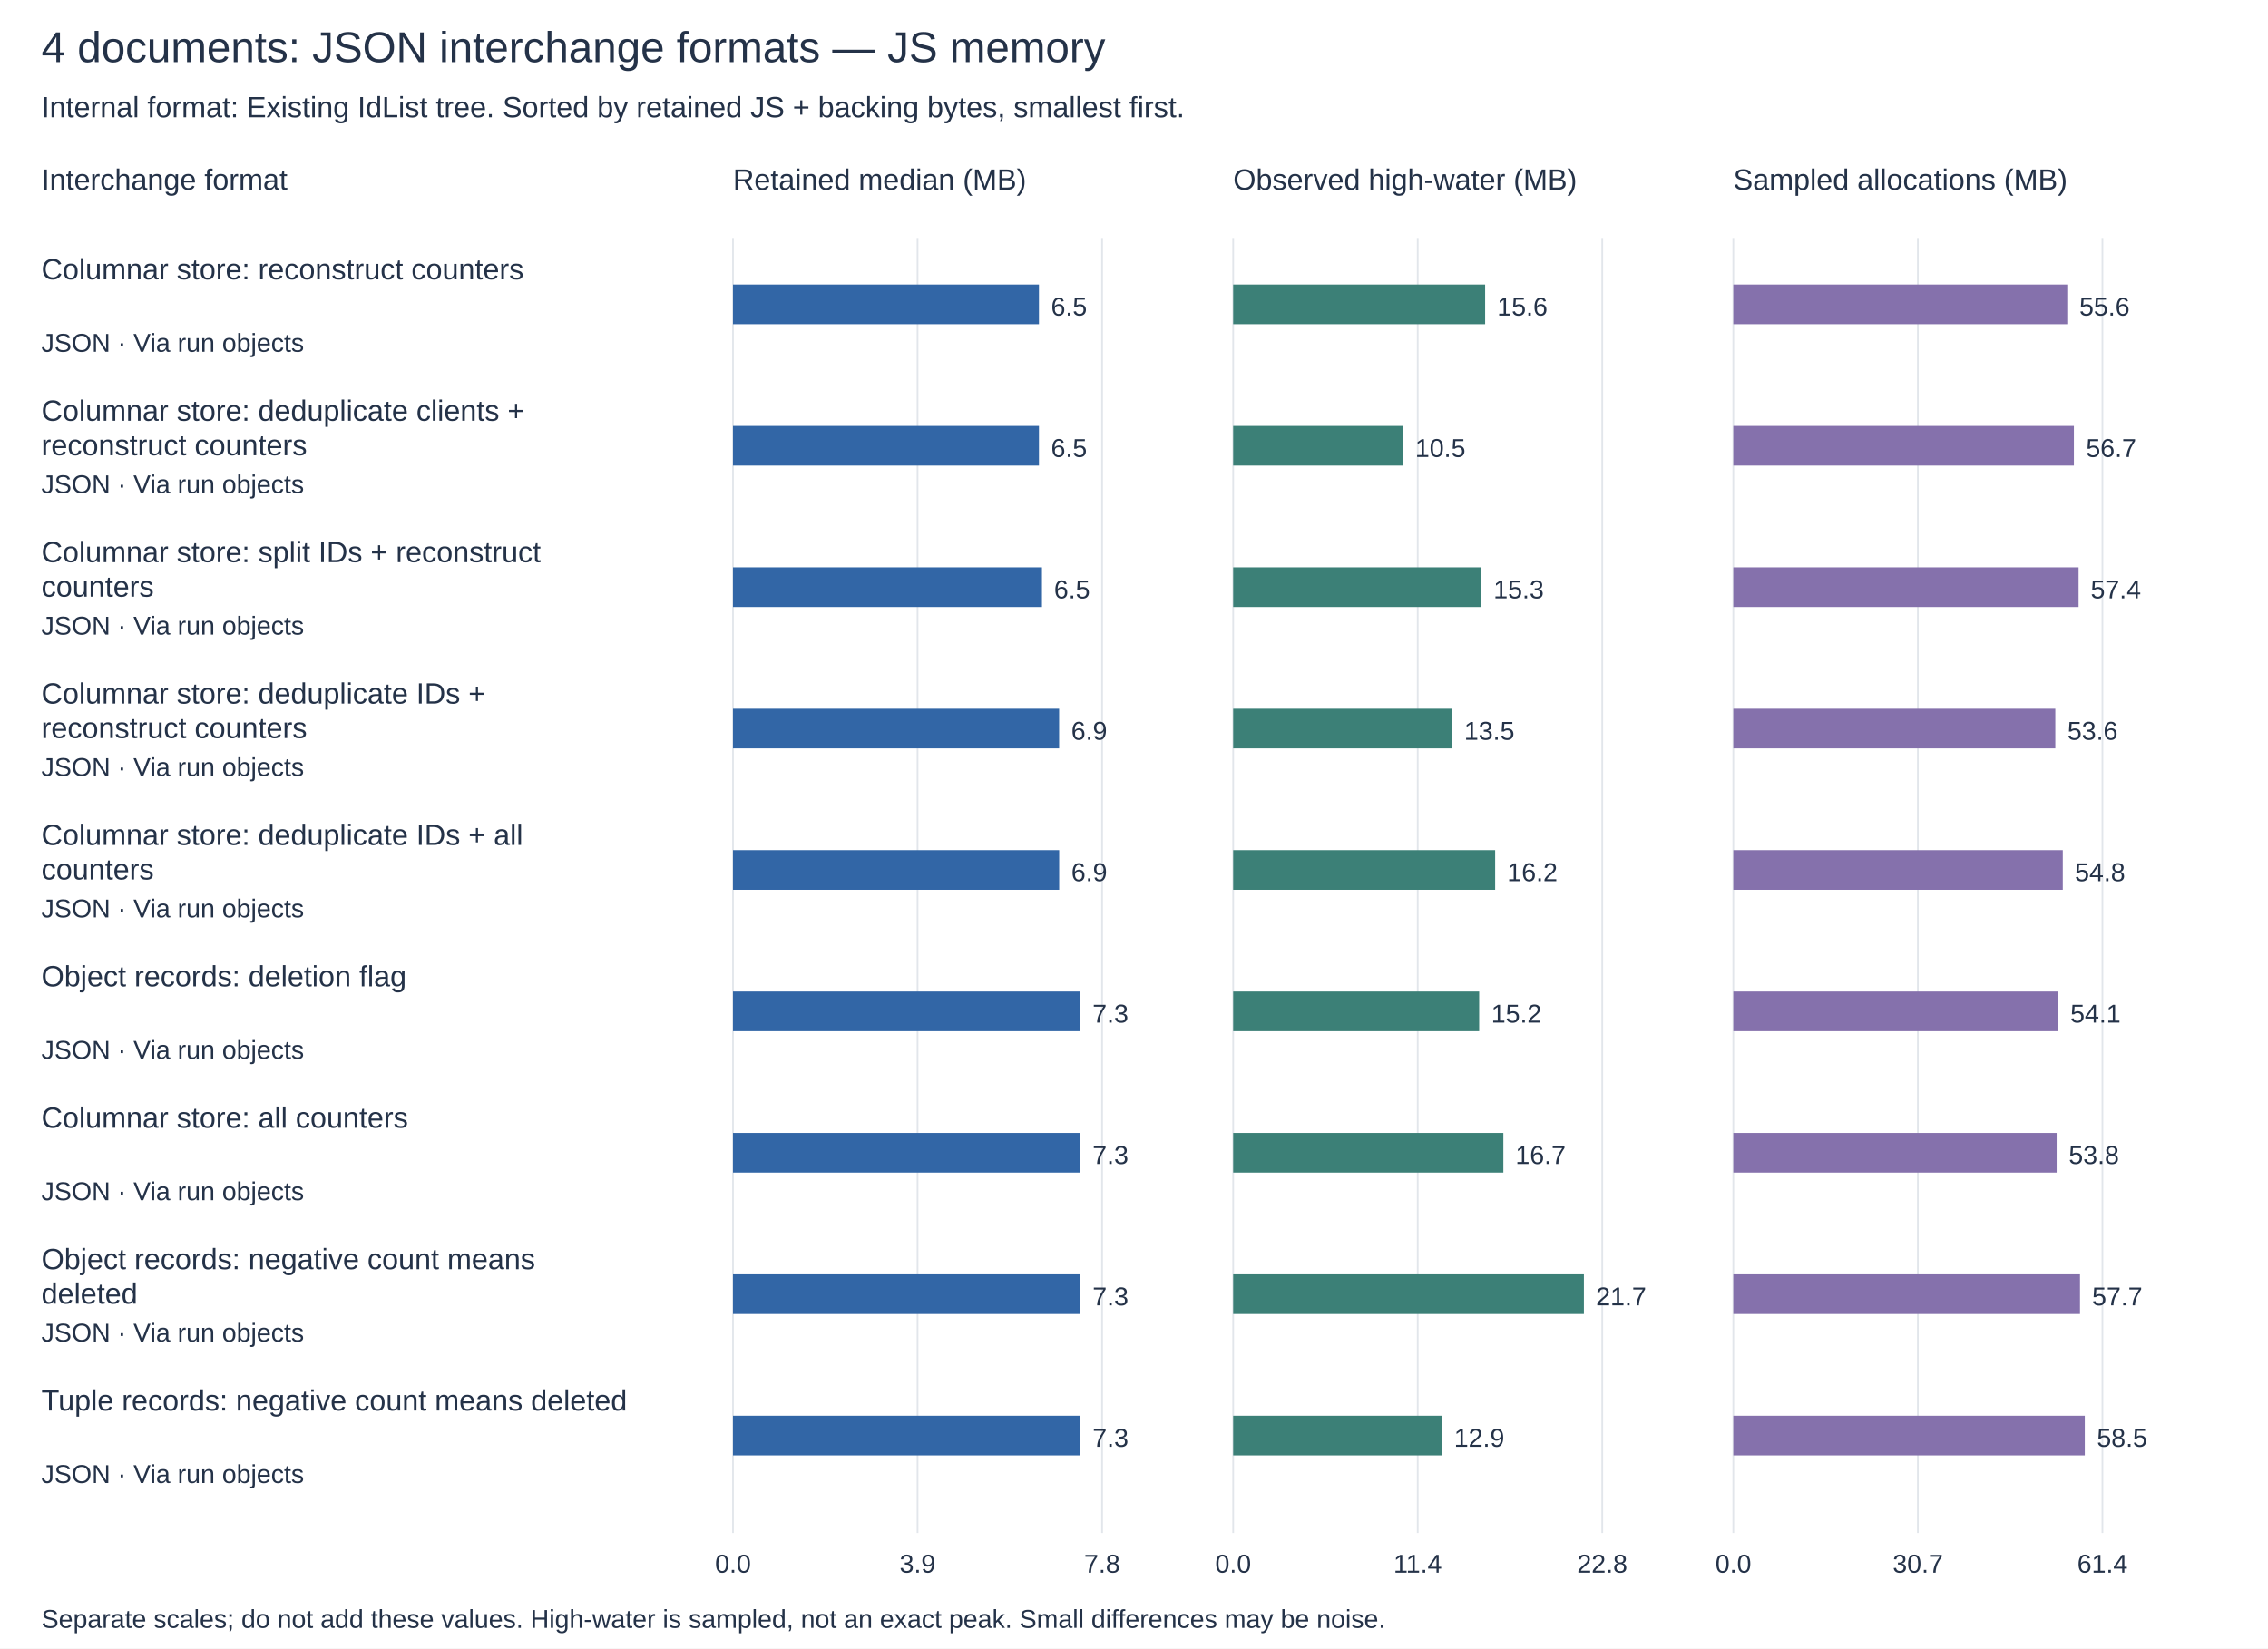
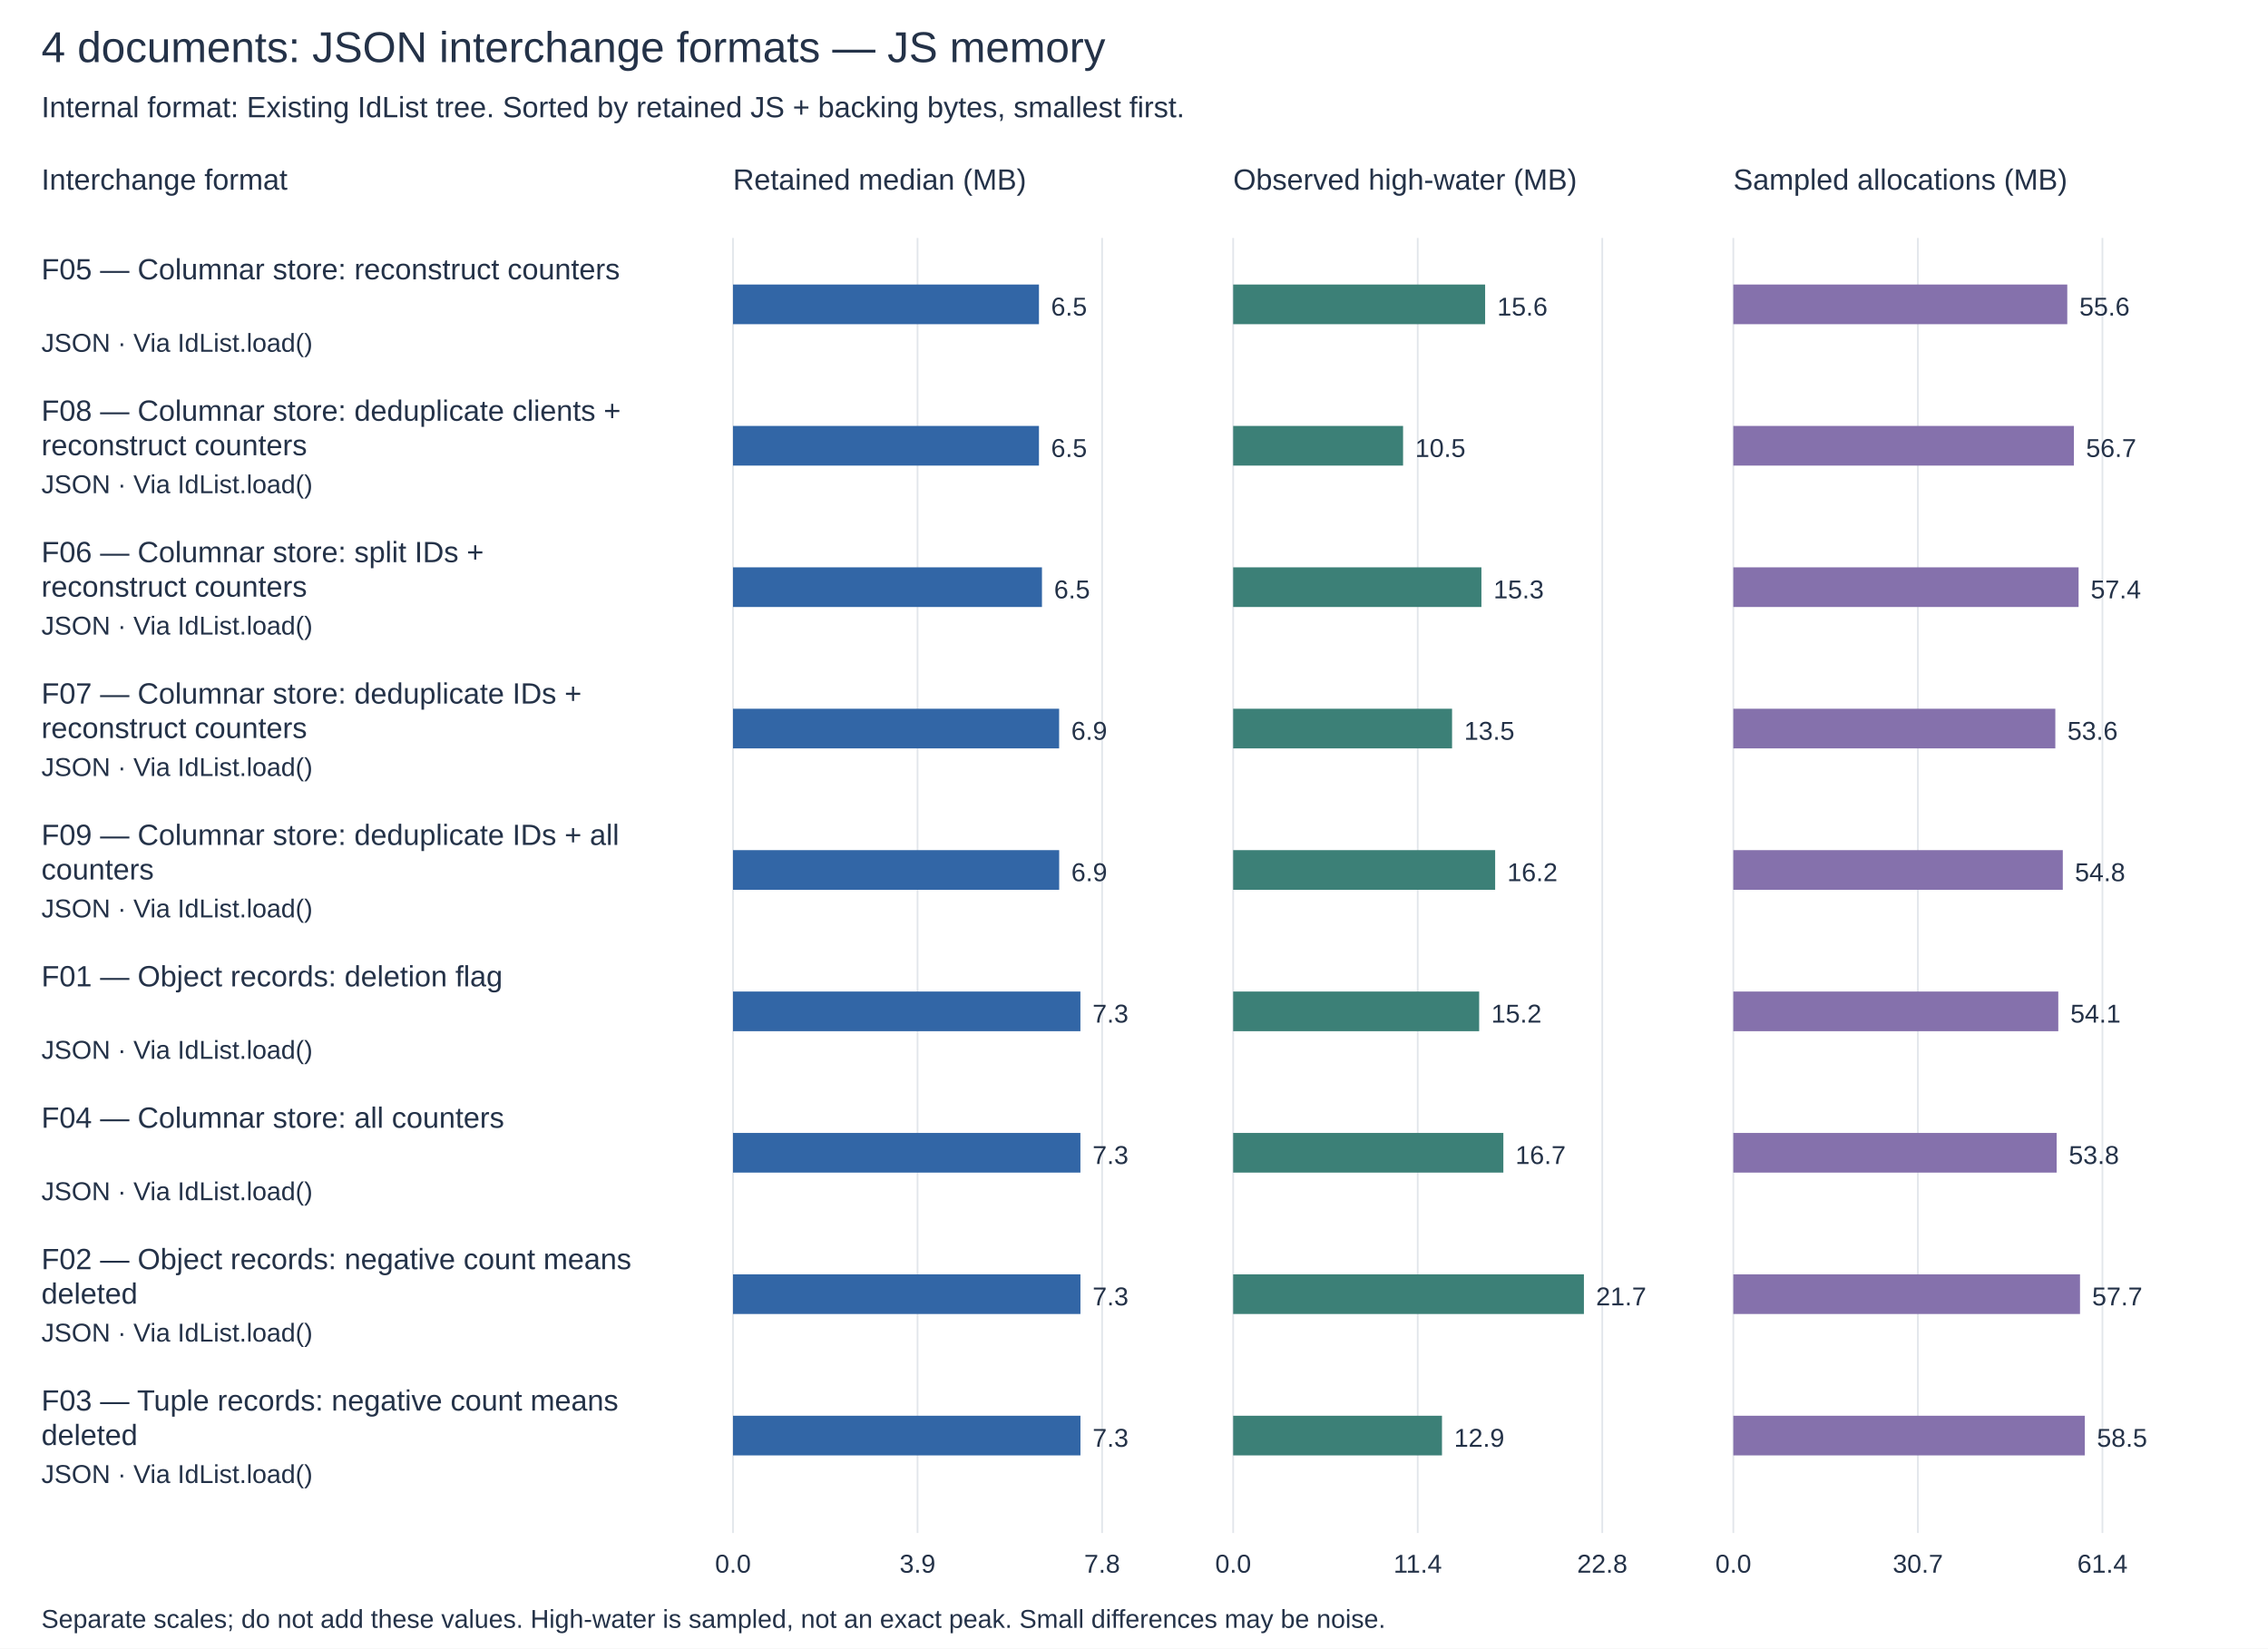
<svg xmlns="http://www.w3.org/2000/svg" width="1315" height="956" viewBox="0 0 1315 956" role="img" aria-labelledby="title desc">
  <style>text{font:17px Arial,Helvetica,sans-serif;fill:#243248}.small{font-size:15px}.title{font-size:25px;font-weight:500}</style>
  <rect width="1315" height="956" fill="white" />
  <text x="24" y="36" class="title">4 documents: JSON interchange formats — JS memory</text>
  <text x="24" y="68">Internal format: Existing IdList tree. Sorted by retained JS + backing bytes, smallest first.</text>
  <text x="24" y="110">Interchange format</text>
  <text x="425" y="110">Retained median (MB)</text>
  <line x1="425" x2="425" y1="138" y2="889" stroke="#e2e6eb" />
  <text x="425" y="912" class="small" text-anchor="middle">0.0</text>
  <line x1="532" x2="532" y1="138" y2="889" stroke="#e2e6eb" />
  <text x="532" y="912" class="small" text-anchor="middle">3.9</text>
  <line x1="639" x2="639" y1="138" y2="889" stroke="#e2e6eb" />
  <text x="639" y="912" class="small" text-anchor="middle">7.8</text>
  <rect x="425" y="165" width="177.393" height="23" fill="#3266a6" />
  <text x="609.393" y="183" class="small">6.5</text>
  <rect x="425" y="247" width="177.394" height="23" fill="#3266a6" />
  <text x="609.394" y="265" class="small">6.5</text>
  <rect x="425" y="329" width="179.133" height="23" fill="#3266a6" />
  <text x="611.133" y="347" class="small">6.5</text>
  <rect x="425" y="411" width="189.086" height="23" fill="#3266a6" />
  <text x="621.086" y="429" class="small">6.9</text>
  <rect x="425" y="493" width="189.122" height="23" fill="#3266a6" />
  <text x="621.122" y="511" class="small">6.9</text>
  <rect x="425" y="575" width="201.426" height="23" fill="#3266a6" />
  <text x="633.426" y="593" class="small">7.3</text>
  <rect x="425" y="657" width="201.428" height="23" fill="#3266a6" />
  <text x="633.428" y="675" class="small">7.3</text>
  <rect x="425" y="739" width="201.45" height="23" fill="#3266a6" />
  <text x="633.45" y="757" class="small">7.3</text>
  <rect x="425" y="821" width="201.457" height="23" fill="#3266a6" />
  <text x="633.457" y="839" class="small">7.3</text>
  <text x="715" y="110">Observed high-water (MB)</text>
  <line x1="715" x2="715" y1="138" y2="889" stroke="#e2e6eb" />
  <text x="715" y="912" class="small" text-anchor="middle">0.0</text>
  <line x1="822" x2="822" y1="138" y2="889" stroke="#e2e6eb" />
  <text x="822" y="912" class="small" text-anchor="middle">11.4</text>
  <line x1="929" x2="929" y1="138" y2="889" stroke="#e2e6eb" />
  <text x="929" y="912" class="small" text-anchor="middle">22.8</text>
  <rect x="715" y="165" width="146.088" height="23" fill="#3c8077" />
  <text x="868.088" y="183" class="small">15.6</text>
  <rect x="715" y="247" width="98.511" height="23" fill="#3c8077" />
  <text x="820.511" y="265" class="small">10.5</text>
  <rect x="715" y="329" width="143.935" height="23" fill="#3c8077" />
  <text x="865.935" y="347" class="small">15.3</text>
  <rect x="715" y="411" width="126.915" height="23" fill="#3c8077" />
  <text x="848.915" y="429" class="small">13.5</text>
  <rect x="715" y="493" width="151.9" height="23" fill="#3c8077" />
  <text x="873.9" y="511" class="small">16.2</text>
  <rect x="715" y="575" width="142.629" height="23" fill="#3c8077" />
  <text x="864.629" y="593" class="small">15.2</text>
  <rect x="715" y="657" width="156.654" height="23" fill="#3c8077" />
  <text x="878.654" y="675" class="small">16.7</text>
  <rect x="715" y="739" width="203.361" height="23" fill="#3c8077" />
  <text x="925.361" y="757" class="small">21.7</text>
  <rect x="715" y="821" width="121.073" height="23" fill="#3c8077" />
  <text x="843.073" y="839" class="small">12.9</text>
  <text x="1005" y="110">Sampled allocations (MB)</text>
  <line x1="1005" x2="1005" y1="138" y2="889" stroke="#e2e6eb" />
  <text x="1005" y="912" class="small" text-anchor="middle">0.0</text>
  <line x1="1112" x2="1112" y1="138" y2="889" stroke="#e2e6eb" />
  <text x="1112" y="912" class="small" text-anchor="middle">30.7</text>
  <line x1="1219" x2="1219" y1="138" y2="889" stroke="#e2e6eb" />
  <text x="1219" y="912" class="small" text-anchor="middle">61.4</text>
  <rect x="1005" y="165" width="193.616" height="23" fill="#8571ac" />
  <text x="1205.616" y="183" class="small">55.6</text>
  <rect x="1005" y="247" width="197.46" height="23" fill="#8571ac" />
  <text x="1209.46" y="265" class="small">56.7</text>
  <rect x="1005" y="329" width="200.175" height="23" fill="#8571ac" />
  <text x="1212.175" y="347" class="small">57.4</text>
  <rect x="1005" y="411" width="186.689" height="23" fill="#8571ac" />
  <text x="1198.689" y="429" class="small">53.6</text>
  <rect x="1005" y="493" width="191.024" height="23" fill="#8571ac" />
  <text x="1203.024" y="511" class="small">54.8</text>
  <rect x="1005" y="575" width="188.408" height="23" fill="#8571ac" />
  <text x="1200.408" y="593" class="small">54.1</text>
  <rect x="1005" y="657" width="187.462" height="23" fill="#8571ac" />
  <text x="1199.462" y="675" class="small">53.8</text>
  <rect x="1005" y="739" width="200.999" height="23" fill="#8571ac" />
  <text x="1212.999" y="757" class="small">57.7</text>
  <rect x="1005" y="821" width="203.781" height="23" fill="#8571ac" />
  <text x="1215.781" y="839" class="small">58.5</text>
-   <text x="24" y="162">Columnar store: reconstruct counters</text>
-   <text x="24" y="204" class="small">JSON · Via run objects</text>
-   <text x="24" y="244">Columnar store: deduplicate clients +</text>
+   <text x="24" y="162">F05 — Columnar store: reconstruct counters</text>
+   <text x="24" y="204" class="small">JSON · Via IdList.load()</text>
+   <text x="24" y="244">F08 — Columnar store: deduplicate clients +</text>
  <text x="24" y="264">reconstruct counters</text>
-   <text x="24" y="286" class="small">JSON · Via run objects</text>
-   <text x="24" y="326">Columnar store: split IDs + reconstruct</text>
-   <text x="24" y="346">counters</text>
-   <text x="24" y="368" class="small">JSON · Via run objects</text>
-   <text x="24" y="408">Columnar store: deduplicate IDs +</text>
+   <text x="24" y="286" class="small">JSON · Via IdList.load()</text>
+   <text x="24" y="326">F06 — Columnar store: split IDs +</text>
+   <text x="24" y="346">reconstruct counters</text>
+   <text x="24" y="368" class="small">JSON · Via IdList.load()</text>
+   <text x="24" y="408">F07 — Columnar store: deduplicate IDs +</text>
  <text x="24" y="428">reconstruct counters</text>
-   <text x="24" y="450" class="small">JSON · Via run objects</text>
-   <text x="24" y="490">Columnar store: deduplicate IDs + all</text>
+   <text x="24" y="450" class="small">JSON · Via IdList.load()</text>
+   <text x="24" y="490">F09 — Columnar store: deduplicate IDs + all</text>
  <text x="24" y="510">counters</text>
-   <text x="24" y="532" class="small">JSON · Via run objects</text>
-   <text x="24" y="572">Object records: deletion flag</text>
-   <text x="24" y="614" class="small">JSON · Via run objects</text>
-   <text x="24" y="654">Columnar store: all counters</text>
-   <text x="24" y="696" class="small">JSON · Via run objects</text>
-   <text x="24" y="736">Object records: negative count means</text>
+   <text x="24" y="532" class="small">JSON · Via IdList.load()</text>
+   <text x="24" y="572">F01 — Object records: deletion flag</text>
+   <text x="24" y="614" class="small">JSON · Via IdList.load()</text>
+   <text x="24" y="654">F04 — Columnar store: all counters</text>
+   <text x="24" y="696" class="small">JSON · Via IdList.load()</text>
+   <text x="24" y="736">F02 — Object records: negative count means</text>
  <text x="24" y="756">deleted</text>
-   <text x="24" y="778" class="small">JSON · Via run objects</text>
-   <text x="24" y="818">Tuple records: negative count means deleted</text>
-   <text x="24" y="860" class="small">JSON · Via run objects</text>
+   <text x="24" y="778" class="small">JSON · Via IdList.load()</text>
+   <text x="24" y="818">F03 — Tuple records: negative count means</text>
+   <text x="24" y="838">deleted</text>
+   <text x="24" y="860" class="small">JSON · Via IdList.load()</text>
  <text x="24" y="944" class="small">Separate scales; do not add these values. High-water is sampled, not an exact peak. Small differences may be noise.</text>
</svg>
